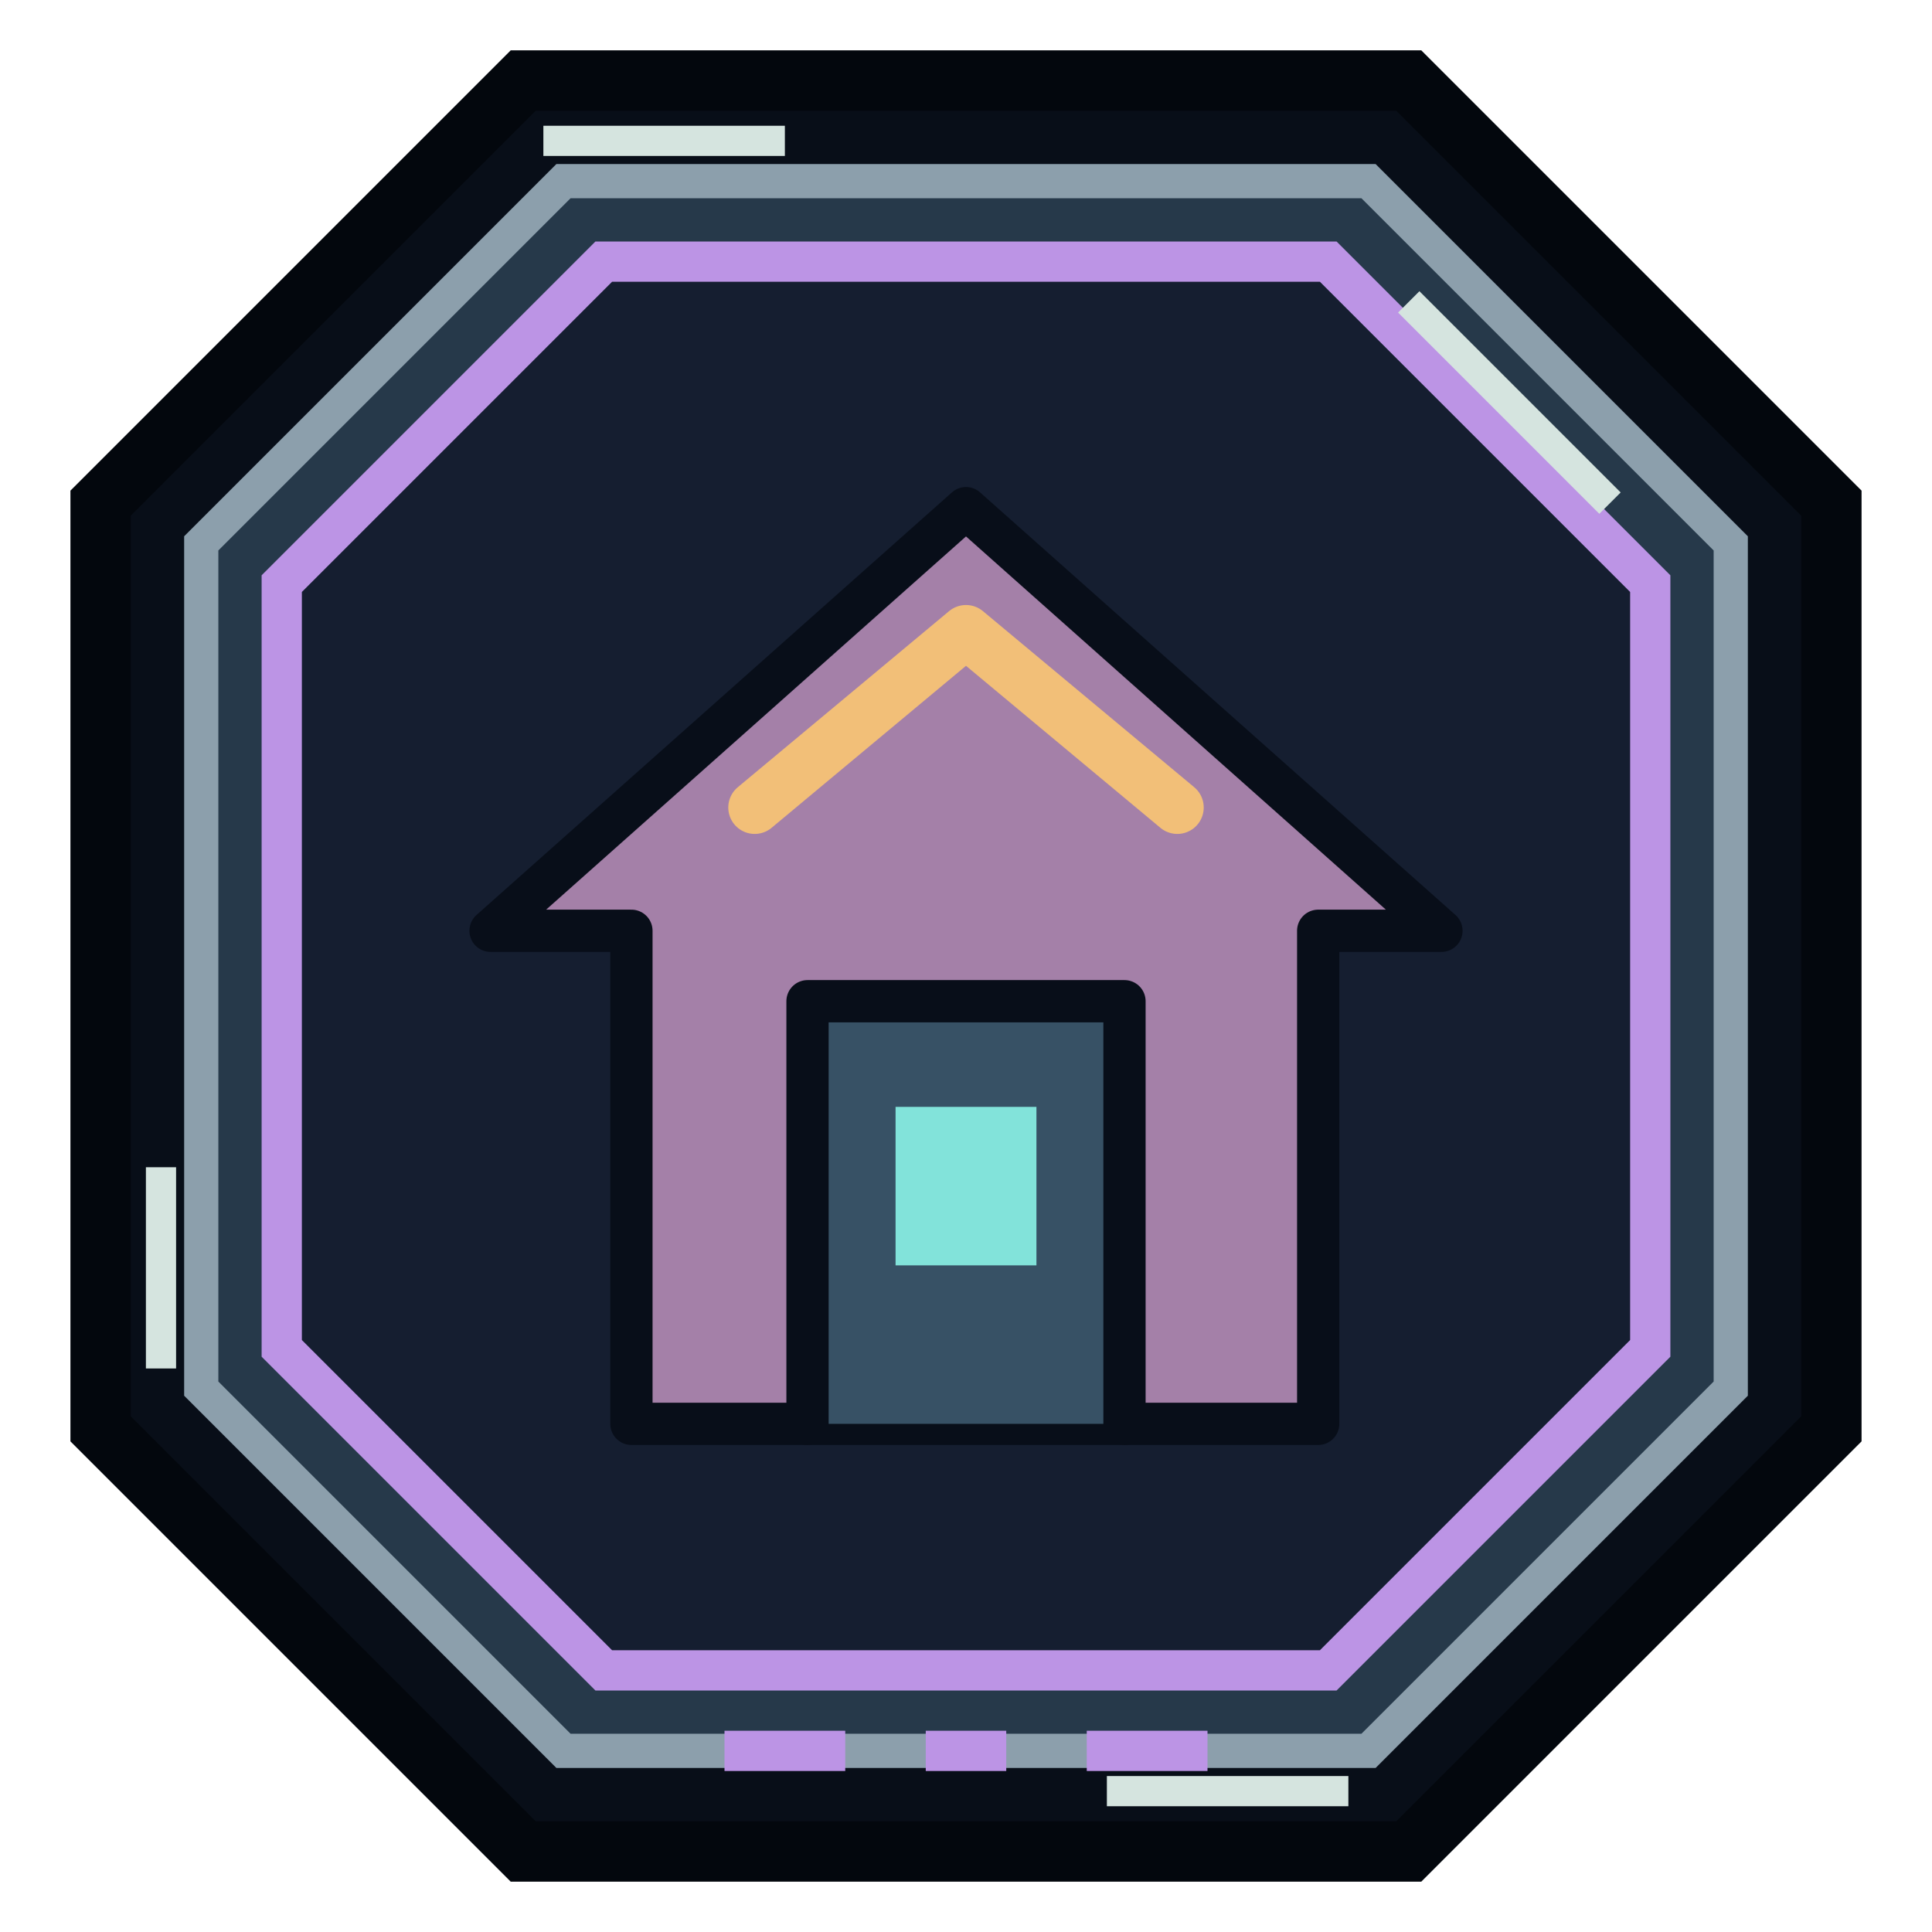
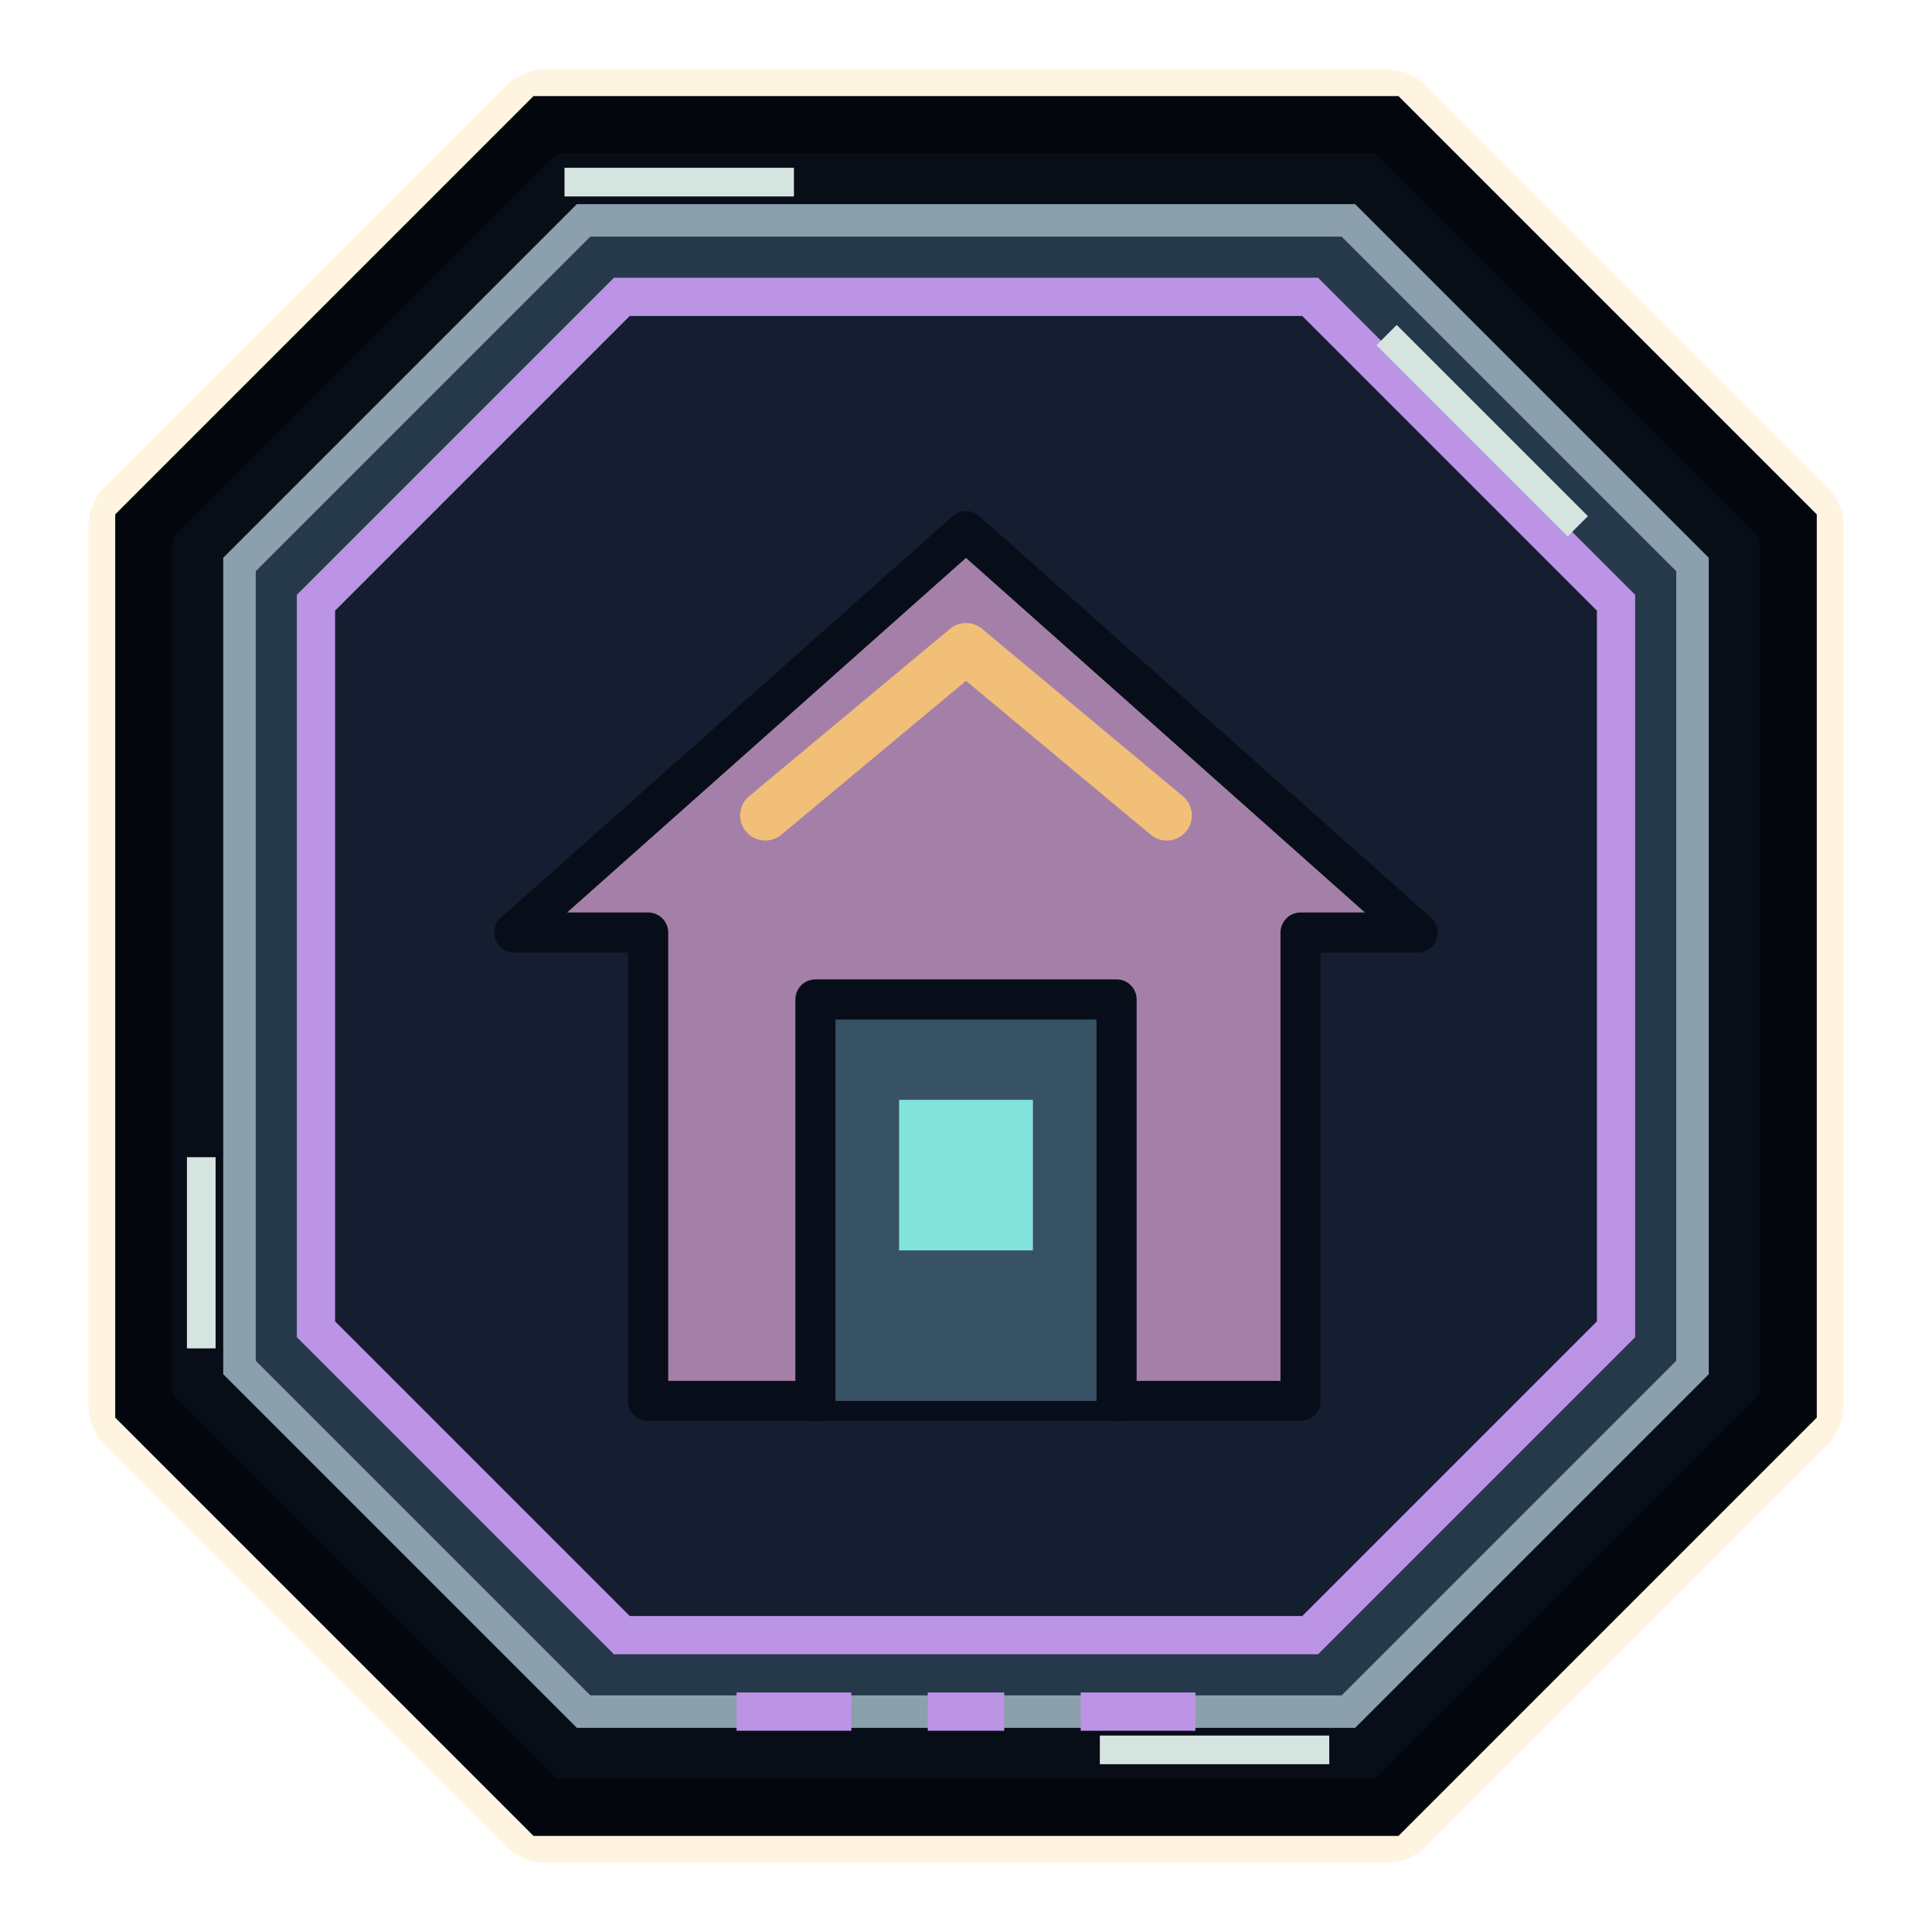
<svg xmlns="http://www.w3.org/2000/svg" width="192" height="192" viewBox="0 0 96 96">
-   <path d="M26 4H70L91 25V71L70 92H26L5 71V25Z" fill="#080e18" stroke="#03070d" stroke-width="3" />
-   <path d="M28 9H68L86 27V69L68 87H28L10 69V27Z" fill="#26394a" stroke="#8c9fac" stroke-width="1.7" />
-   <path d="M30 13H66L82 29V67L66 83H30L14 67V29Z" fill="#151e30" stroke="#bc94e5" stroke-width="2" />
-   <path d="M27 7H39M70 15L80 25M8 58V68M55 89H67" stroke="#d5e4df" stroke-width="1.5" />
-   <g transform="translate(20 20) scale(.875)" stroke="#080e19" stroke-width="2.4" stroke-linejoin="round" stroke-linecap="round">
-     <path d="M5 30L32 6L59 30H52V58H13V30Z" fill="#a480a8" />
-     <path d="M23 58V34H41V58" fill="#375165" />
-     <path d="M20 23L32 13L44 23" fill="none" stroke="#f2bf78" stroke-width="3" />
-     <path d="M28 40H36V49H28Z" fill="#82e3da" stroke="none" />
+   <g transform="translate(2.4 2.4) scale(.95)">
+     <path d="M26 4H70L91 25V71L70 92H26L5 71V25Z" fill="#fff4df" stroke="#fff4df" stroke-width="5.8" stroke-linejoin="round" stroke-linecap="round" />
+     <path d="M28 9H68L86 27V69L68 87H28L10 69V27Z" fill="#fff4df" stroke="#fff4df" stroke-width="4.5" stroke-linejoin="round" stroke-linecap="round" />
+     <path d="M30 13H66L82 29V67L66 83H30L14 67V29Z" fill="#fff4df" stroke="#fff4df" stroke-width="4.8" stroke-linejoin="round" stroke-linecap="round" />
+     <path d="M27 7H39M70 15L80 25M8 58V68M55 89H67" stroke="#fff4df" stroke-width="4.3" fill="#fff4df" stroke-linejoin="round" stroke-linecap="round" />
+     <g transform="translate(20 20) scale(.875)" stroke="#080e19" stroke-width="2.4" stroke-linejoin="round" stroke-linecap="round">
+       <path d="M5 30L32 6L59 30H52V58H13V30Z" fill="#fff4df" stroke="#fff4df" stroke-linejoin="round" stroke-linecap="round" stroke-width="2.8" />
+       <path d="M23 58V34H41V58" fill="#fff4df" stroke="#fff4df" stroke-linejoin="round" stroke-linecap="round" stroke-width="2.8" />
+       <path d="M20 23L32 13L44 23" fill="none" stroke="#fff4df" stroke-width="5.8" stroke-linejoin="round" stroke-linecap="round" />
+       <path d="M28 40H36V49H28Z" fill="#fff4df" stroke="#fff4df" stroke-linejoin="round" stroke-linecap="round" stroke-width="2.8" />
+     </g>
+     <path d="M36 87H42M46 87H50M54 87H60" stroke="#fff4df" stroke-width="4.8" fill="#fff4df" stroke-linejoin="round" stroke-linecap="round" />
  </g>
-   <path d="M36 87H42M46 87H50M54 87H60" stroke="#bc94e5" stroke-width="2" />
+   <g transform="translate(2.4 2.4) scale(.95)">
+     <path d="M26 4H70L91 25V71L70 92H26L5 71V25Z" fill="#080e18" stroke="#03070d" stroke-width="3" />
+     <path d="M28 9H68L86 27V69L68 87H28L10 69V27Z" fill="#26394a" stroke="#8c9fac" stroke-width="1.7" />
+     <path d="M30 13H66L82 29V67L66 83H30L14 67V29Z" fill="#151e30" stroke="#bc94e5" stroke-width="2" />
+     <path d="M27 7H39M70 15L80 25M8 58V68M55 89H67" stroke="#d5e4df" stroke-width="1.5" />
+     <g transform="translate(20 20) scale(.875)" stroke="#080e19" stroke-width="2.4" stroke-linejoin="round" stroke-linecap="round">
+       <path d="M5 30L32 6L59 30H52V58H13V30Z" fill="#a480a8" />
+       <path d="M23 58V34H41V58" fill="#375165" />
+       <path d="M20 23L32 13L44 23" fill="none" stroke="#f2bf78" stroke-width="3" />
+       <path d="M28 40H36V49H28Z" fill="#82e3da" stroke="none" />
+     </g>
+     <path d="M36 87H42M46 87H50M54 87H60" stroke="#bc94e5" stroke-width="2" />
+   </g>
</svg>
